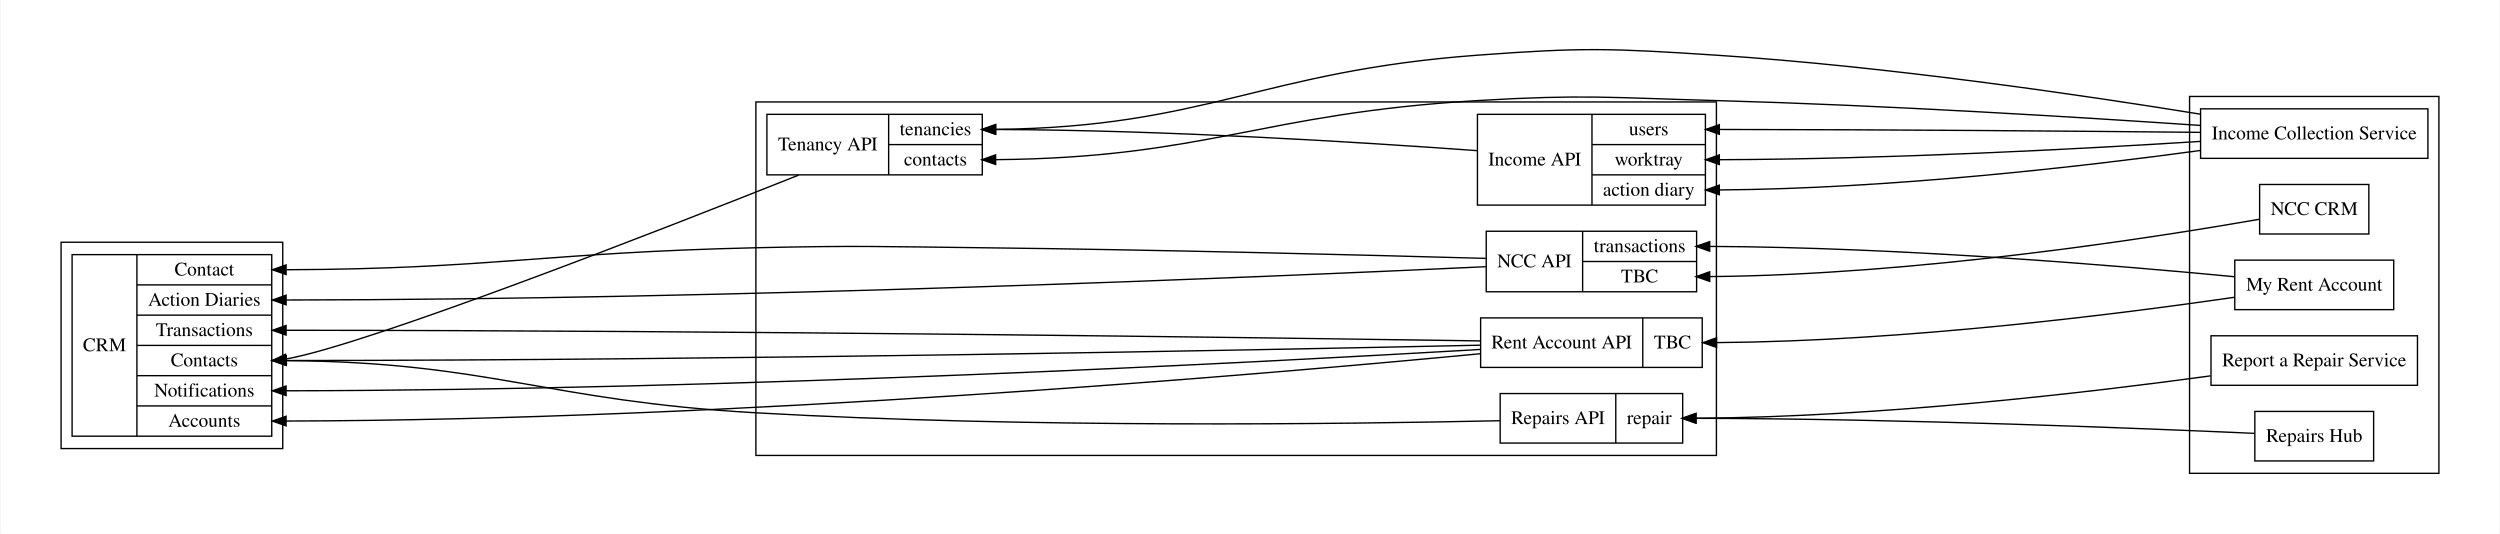
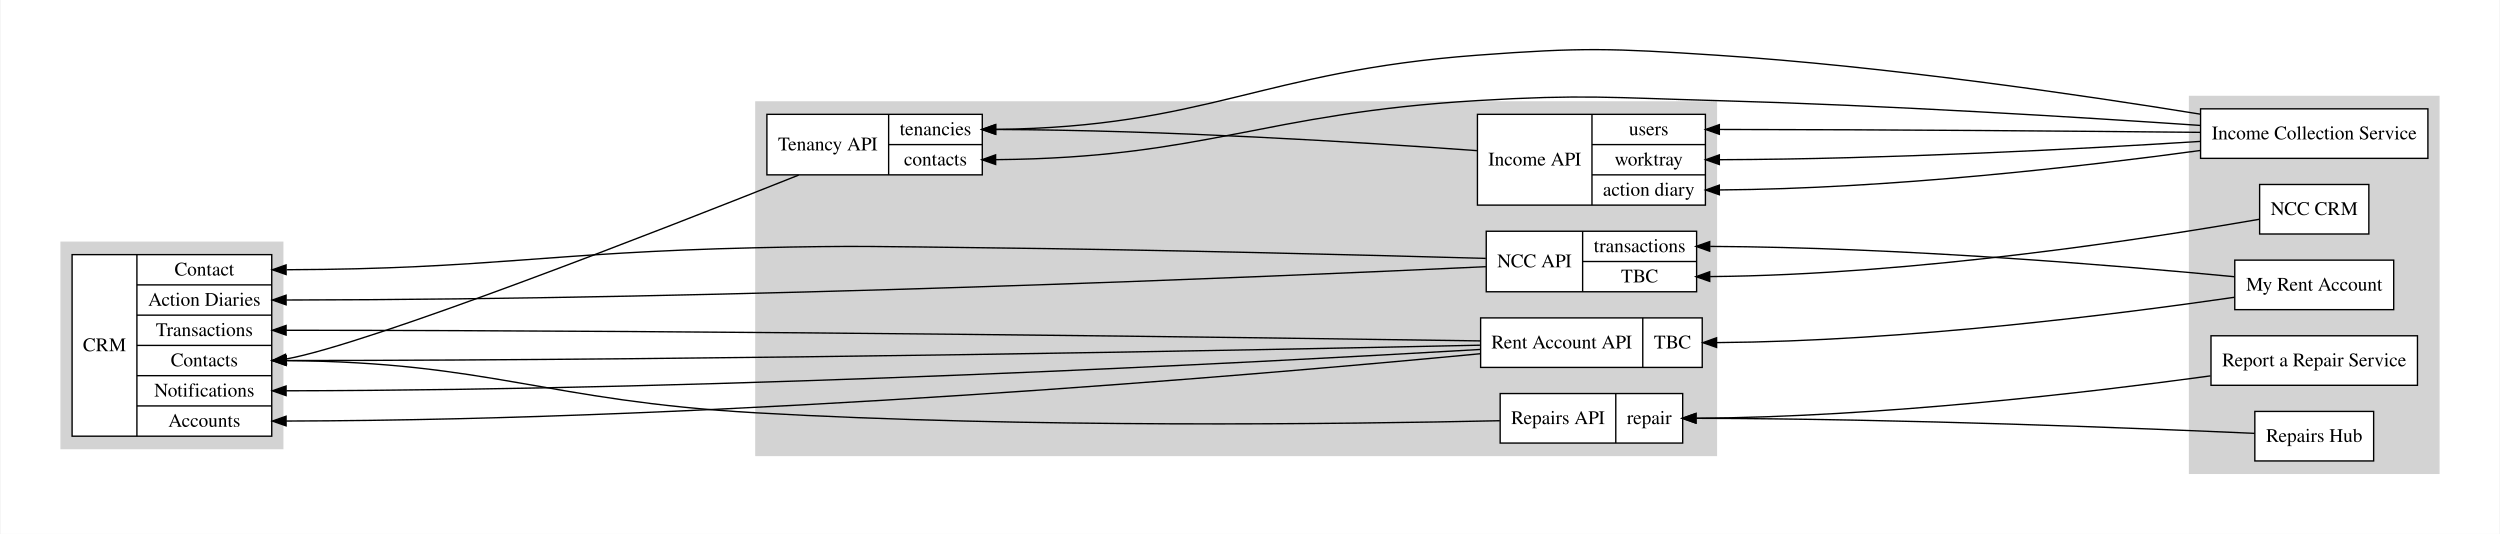
<svg xmlns="http://www.w3.org/2000/svg" width="1817pt" height="388pt" viewBox="0.00 0.00 1816.78 388.13">
  <g id="graph0" class="graph" transform="scale(1 1) rotate(0) translate(36 352.1271)">
    <polygon fill="#ffffff" stroke="transparent" points="-36,36 -36,-352.127 1780.775,-352.127 1780.775,36 -36,36" />
    <g id="clust1" class="cluster">
-       <polygon fill="none" stroke="#000000" points="8,-26 8,-176 169.155,-176 169.155,-26 8,-26" />
+       <polygon fill="#d3d3d3" stroke="#d3d3d3" points="8,-26 8,-176 169.155,-176 169.155,-26 8,-26" />
    </g>
    <g id="clust2" class="cluster">
-       <polygon fill="none" stroke="#000000" points="1555.492,-8 1555.492,-282 1736.775,-282 1736.775,-8 1555.492,-8" />
+       <polygon fill="#d3d3d3" stroke="#d3d3d3" points="1555.492,-8 1555.492,-282 1736.775,-282 1736.775,-8 1555.492,-8" />
    </g>
    <g id="clust3" class="cluster">
-       <polygon fill="none" stroke="#000000" points="513.155,-21 513.155,-278 1211.492,-278 1211.492,-21 513.155,-21" />
+       <polygon fill="#d3d3d3" stroke="#d3d3d3" points="513.155,-21 513.155,-278 1211.492,-278 1211.492,-21 513.155,-21" />
    </g>
    <g id="node1" class="node">
-       <polygon fill="none" stroke="#000000" points="16,-35 16,-167 161.155,-167 161.155,-35 16,-35" />
+       <polygon fill="#ffffff" stroke="#000000" points="16,-35 16,-167 161.155,-167 161.155,-35 16,-35" />
      <text text-anchor="middle" x="39.562" y="-96.8" font-family="Times,serif" font-size="14.00" fill="#000000">CRM</text>
      <polyline fill="none" stroke="#000000" points="63.124,-35 63.124,-167 " />
      <text text-anchor="middle" x="112.14" y="-151.8" font-family="Times,serif" font-size="14.00" fill="#000000">Contact</text>
      <polyline fill="none" stroke="#000000" points="63.124,-145 161.155,-145 " />
      <text text-anchor="middle" x="112.14" y="-129.8" font-family="Times,serif" font-size="14.00" fill="#000000">Action Diaries</text>
      <polyline fill="none" stroke="#000000" points="63.124,-123 161.155,-123 " />
      <text text-anchor="middle" x="112.14" y="-107.8" font-family="Times,serif" font-size="14.00" fill="#000000">Transactions</text>
      <polyline fill="none" stroke="#000000" points="63.124,-101 161.155,-101 " />
      <text text-anchor="middle" x="112.14" y="-85.8" font-family="Times,serif" font-size="14.00" fill="#000000">Contacts</text>
      <polyline fill="none" stroke="#000000" points="63.124,-79 161.155,-79 " />
      <text text-anchor="middle" x="112.14" y="-63.8" font-family="Times,serif" font-size="14.00" fill="#000000">Notifications</text>
      <polyline fill="none" stroke="#000000" points="63.124,-57 161.155,-57 " />
      <text text-anchor="middle" x="112.14" y="-41.8" font-family="Times,serif" font-size="14.00" fill="#000000">Accounts</text>
    </g>
    <g id="node2" class="node">
-       <polygon fill="none" stroke="#000000" points="1588.358,-127 1588.358,-163 1703.91,-163 1703.91,-127 1588.358,-127" />
+       <polygon fill="#ffffff" stroke="#000000" points="1588.358,-127 1588.358,-163 1703.91,-163 1703.91,-127 1588.358,-127" />
      <text text-anchor="middle" x="1646.134" y="-140.8" font-family="Times,serif" font-size="14.00" fill="#000000">My Rent Account</text>
    </g>
    <g id="node8" class="node">
-       <polygon fill="none" stroke="#000000" points="1044.146,-140 1044.146,-184 1197.094,-184 1197.094,-140 1044.146,-140" />
+       <polygon fill="#ffffff" stroke="#000000" points="1044.146,-140 1044.146,-184 1197.094,-184 1197.094,-140 1044.146,-140" />
      <text text-anchor="middle" x="1079.185" y="-157.8" font-family="Times,serif" font-size="14.00" fill="#000000">NCC API</text>
      <polyline fill="none" stroke="#000000" points="1114.225,-140 1114.225,-184 " />
      <text text-anchor="middle" x="1155.659" y="-168.8" font-family="Times,serif" font-size="14.00" fill="#000000">transactions</text>
      <polyline fill="none" stroke="#000000" points="1114.225,-162 1197.094,-162 " />
      <text text-anchor="middle" x="1155.659" y="-146.8" font-family="Times,serif" font-size="14.00" fill="#000000">TBC</text>
    </g>
    <g id="edge2" class="edge">
      <path fill="none" stroke="#000000" d="M1588.017,-150.938C1504.51,-158.957 1345.377,-172.327 1206.97,-172.976" />
      <polygon fill="#000000" stroke="#000000" points="1206.611,-169.476 1196.62,-173 1206.628,-176.476 1206.611,-169.476" />
    </g>
    <g id="node9" class="node">
-       <polygon fill="none" stroke="#000000" points="1040.058,-85 1040.058,-121 1201.182,-121 1201.182,-85 1040.058,-85" />
+       <polygon fill="#ffffff" stroke="#000000" points="1040.058,-85 1040.058,-121 1201.182,-121 1201.182,-85 1040.058,-85" />
      <text text-anchor="middle" x="1099.006" y="-98.8" font-family="Times,serif" font-size="14.00" fill="#000000">Rent Account API</text>
      <polyline fill="none" stroke="#000000" points="1157.954,-85 1157.954,-121 " />
      <text text-anchor="middle" x="1179.568" y="-98.8" font-family="Times,serif" font-size="14.00" fill="#000000">TBC</text>
    </g>
    <g id="edge1" class="edge">
      <path fill="none" stroke="#000000" d="M1588.05,-135.99C1505.389,-123.95 1348.652,-104.003 1211.851,-103.037" />
      <polygon fill="#000000" stroke="#000000" points="1211.632,-99.536 1201.62,-103 1211.607,-106.536 1211.632,-99.536" />
    </g>
    <g id="node3" class="node">
-       <polygon fill="none" stroke="#000000" points="1606.429,-182 1606.429,-218 1685.839,-218 1685.839,-182 1606.429,-182" />
+       <polygon fill="#ffffff" stroke="#000000" points="1606.429,-182 1606.429,-218 1685.839,-218 1685.839,-182 1606.429,-182" />
      <text text-anchor="middle" x="1646.134" y="-195.8" font-family="Times,serif" font-size="14.00" fill="#000000">NCC CRM</text>
    </g>
    <g id="edge3" class="edge">
      <path fill="none" stroke="#000000" d="M1606.303,-192.717C1529.829,-179.374 1356.725,-152.254 1206.908,-151.042" />
      <polygon fill="#000000" stroke="#000000" points="1206.634,-147.541 1196.62,-151 1206.605,-154.541 1206.634,-147.541" />
    </g>
    <g id="node4" class="node">
-       <polygon fill="none" stroke="#000000" points="1571.077,-72 1571.077,-108 1721.191,-108 1721.191,-72 1571.077,-72" />
+       <polygon fill="#ffffff" stroke="#000000" points="1571.077,-72 1571.077,-108 1721.191,-108 1721.191,-72 1571.077,-72" />
      <text text-anchor="middle" x="1646.134" y="-85.8" font-family="Times,serif" font-size="14.00" fill="#000000">Report a Repair Service</text>
    </g>
    <g id="node10" class="node">
-       <polygon fill="none" stroke="#000000" points="1054.27,-30 1054.27,-66 1186.97,-66 1186.97,-30 1054.27,-30" />
+       <polygon fill="#ffffff" stroke="#000000" points="1054.27,-30 1054.27,-66 1186.97,-66 1186.97,-30 1054.27,-30" />
      <text text-anchor="middle" x="1096.299" y="-43.8" font-family="Times,serif" font-size="14.00" fill="#000000">Repairs API</text>
      <polyline fill="none" stroke="#000000" points="1138.328,-30 1138.328,-66 " />
      <text text-anchor="middle" x="1162.649" y="-43.8" font-family="Times,serif" font-size="14.00" fill="#000000">repair</text>
    </g>
    <g id="edge4" class="edge">
      <path fill="none" stroke="#000000" d="M1570.707,-78.855C1482.134,-66.728 1330.356,-48.931 1197.003,-48.035" />
      <polygon fill="#000000" stroke="#000000" points="1196.631,-44.534 1186.62,-48 1196.608,-51.534 1196.631,-44.534" />
    </g>
    <g id="node5" class="node">
-       <polygon fill="none" stroke="#000000" points="1602.946,-17 1602.946,-53 1689.322,-53 1689.322,-17 1602.946,-17" />
+       <polygon fill="#ffffff" stroke="#000000" points="1602.946,-17 1602.946,-53 1689.322,-53 1689.322,-17 1602.946,-17" />
      <text text-anchor="middle" x="1646.134" y="-30.8" font-family="Times,serif" font-size="14.00" fill="#000000">Repairs Hub</text>
    </g>
    <g id="edge5" class="edge">
      <path fill="none" stroke="#000000" d="M1602.747,-37.046C1523.07,-40.624 1347.759,-47.674 1196.973,-47.989" />
      <polygon fill="#000000" stroke="#000000" points="1196.616,-44.489 1186.62,-48 1196.623,-51.489 1196.616,-44.489" />
    </g>
    <g id="node6" class="node">
-       <polygon fill="none" stroke="#000000" points="1563.492,-237 1563.492,-273 1728.775,-273 1728.775,-237 1563.492,-237" />
+       <polygon fill="#ffffff" stroke="#000000" points="1563.492,-237 1563.492,-273 1728.775,-273 1728.775,-237 1563.492,-237" />
      <text text-anchor="middle" x="1646.134" y="-250.8" font-family="Times,serif" font-size="14.00" fill="#000000">Income Collection Service</text>
    </g>
    <g id="node7" class="node">
-       <polygon fill="none" stroke="#000000" points="1037.747,-203 1037.747,-269 1203.492,-269 1203.492,-203 1037.747,-203" />
+       <polygon fill="#ffffff" stroke="#000000" points="1037.747,-203 1037.747,-269 1203.492,-269 1203.492,-203 1037.747,-203" />
      <text text-anchor="middle" x="1079.383" y="-231.8" font-family="Times,serif" font-size="14.00" fill="#000000">Income API</text>
      <polyline fill="none" stroke="#000000" points="1121.02,-203 1121.02,-269 " />
      <text text-anchor="middle" x="1162.256" y="-253.8" font-family="Times,serif" font-size="14.00" fill="#000000">users</text>
      <polyline fill="none" stroke="#000000" points="1121.02,-247 1203.492,-247 " />
      <text text-anchor="middle" x="1162.256" y="-231.8" font-family="Times,serif" font-size="14.00" fill="#000000">worktray</text>
      <polyline fill="none" stroke="#000000" points="1121.02,-225 1203.492,-225 " />
      <text text-anchor="middle" x="1162.256" y="-209.8" font-family="Times,serif" font-size="14.00" fill="#000000">action diary</text>
    </g>
    <g id="edge6" class="edge">
      <path fill="none" stroke="#000000" d="M1563.354,-255.896C1476.882,-256.756 1336.95,-257.933 1213.951,-257.997" />
      <polygon fill="#000000" stroke="#000000" points="1213.619,-254.497 1203.62,-258 1213.621,-261.497 1213.619,-254.497" />
    </g>
    <g id="edge7" class="edge">
      <path fill="none" stroke="#000000" d="M1563.399,-249.325C1476.963,-243.88 1337.061,-236.421 1213.96,-236.017" />
      <polygon fill="#000000" stroke="#000000" points="1213.625,-232.517 1203.62,-236 1213.614,-239.517 1213.625,-232.517" />
    </g>
    <g id="edge8" class="edge">
      <path fill="none" stroke="#000000" d="M1563.157,-242.699C1476.821,-230.952 1337.27,-214.906 1213.978,-214.037" />
      <polygon fill="#000000" stroke="#000000" points="1213.632,-210.536 1203.62,-214 1213.607,-217.536 1213.632,-210.536" />
    </g>
    <g id="node11" class="node">
-       <polygon fill="none" stroke="#000000" points="521.155,-225 521.155,-269 677.747,-269 677.747,-225 521.155,-225" />
+       <polygon fill="#ffffff" stroke="#000000" points="521.155,-225 521.155,-269 677.747,-269 677.747,-225 521.155,-225" />
      <text text-anchor="middle" x="565.41" y="-242.8" font-family="Times,serif" font-size="14.00" fill="#000000">Tenancy API</text>
      <polyline fill="none" stroke="#000000" points="609.664,-225 609.664,-269 " />
      <text text-anchor="middle" x="643.706" y="-253.8" font-family="Times,serif" font-size="14.00" fill="#000000">tenancies</text>
      <polyline fill="none" stroke="#000000" points="609.664,-247 677.747,-247 " />
      <text text-anchor="middle" x="643.706" y="-231.8" font-family="Times,serif" font-size="14.00" fill="#000000">contacts</text>
    </g>
    <g id="edge9" class="edge">
      <path fill="none" stroke="#000000" d="M1563.128,-269.163C1475.894,-283.275 1334.52,-303.967 1211.492,-312 1134.436,-317.031 1114.754,-317.739 1037.747,-312 879.744,-300.225 841.014,-259.789 687.717,-258.057" />
      <polygon fill="#000000" stroke="#000000" points="687.471,-254.556 677.451,-258 687.431,-261.556 687.471,-254.556" />
    </g>
    <g id="edge10" class="edge">
      <path fill="none" stroke="#000000" d="M1563.271,-260.938C1475.857,-266.883 1334.064,-275.618 1211.492,-279 1134.302,-281.13 1114.831,-283.584 1037.747,-279 880.222,-269.633 840.41,-237.425 687.677,-236.046" />
      <polygon fill="#000000" stroke="#000000" points="687.467,-232.545 677.451,-236 687.435,-239.545 687.467,-232.545" />
    </g>
    <g id="edge11" class="edge">
      <path fill="none" stroke="#000000" d="M1037.368,-242.601C950.781,-248.904 810.922,-257.514 687.794,-257.98" />
      <polygon fill="#000000" stroke="#000000" points="687.444,-254.481 677.451,-258 687.458,-261.481 687.444,-254.481" />
    </g>
    <g id="edge12" class="edge">
      <path fill="none" stroke="#000000" d="M1043.822,-164.26C955.509,-166.737 806.174,-170.55 677.747,-172 604.6,-172.826 586.288,-173.663 513.155,-172 360.29,-168.523 319.798,-156.554 171.942,-156.019" />
      <polygon fill="#000000" stroke="#000000" points="171.584,-152.518 161.578,-156 171.571,-159.518 171.584,-152.518" />
    </g>
    <g id="edge13" class="edge">
      <path fill="none" stroke="#000000" d="M1043.878,-158.238C882.92,-150.68 497.932,-134.339 171.698,-134.005" />
      <polygon fill="#000000" stroke="#000000" points="171.579,-130.505 161.578,-134 171.576,-137.505 171.579,-130.505" />
    </g>
    <g id="edge14" class="edge">
      <path fill="none" stroke="#000000" d="M1039.789,-104.27C876.438,-106.726 495.026,-111.893 171.611,-111.998" />
      <polygon fill="#000000" stroke="#000000" points="171.577,-108.498 161.578,-112 171.578,-115.498 171.577,-108.498" />
    </g>
    <g id="edge15" class="edge">
      <path fill="none" stroke="#000000" d="M1039.791,-101.165C876.446,-97.618 495.042,-90.155 171.611,-90.002" />
      <polygon fill="#000000" stroke="#000000" points="171.578,-86.502 161.578,-90 171.577,-93.502 171.578,-86.502" />
    </g>
    <g id="edge16" class="edge">
      <path fill="none" stroke="#000000" d="M1039.823,-98.06C876.534,-88.511 495.227,-68.418 171.617,-68.006" />
      <polygon fill="#000000" stroke="#000000" points="171.58,-64.507 161.578,-68 171.575,-71.507 171.58,-64.507" />
    </g>
    <g id="edge17" class="edge">
      <path fill="none" stroke="#000000" d="M1039.882,-94.954C876.701,-79.403 495.58,-46.68 171.627,-46.01" />
      <polygon fill="#000000" stroke="#000000" points="171.581,-42.511 161.578,-46 171.574,-49.511 171.581,-42.511" />
    </g>
    <g id="edge18" class="edge">
      <path fill="none" stroke="#000000" d="M1054.032,-46.241C942.181,-43.779 709.526,-40.77 513.155,-52 359.769,-60.772 320.489,-88.706 171.99,-89.957" />
      <polygon fill="#000000" stroke="#000000" points="171.563,-86.458 161.578,-90 171.592,-93.458 171.563,-86.458" />
    </g>
    <g id="edge19" class="edge">
      <path fill="none" stroke="#000000" d="M544.257,-224.839C442.603,-184.351 230.76,-101.602 171.555,-91.104" />
      <polygon fill="#000000" stroke="#000000" points="171.902,-87.621 161.578,-90 171.132,-94.578 171.902,-87.621" />
    </g>
  </g>
</svg>
